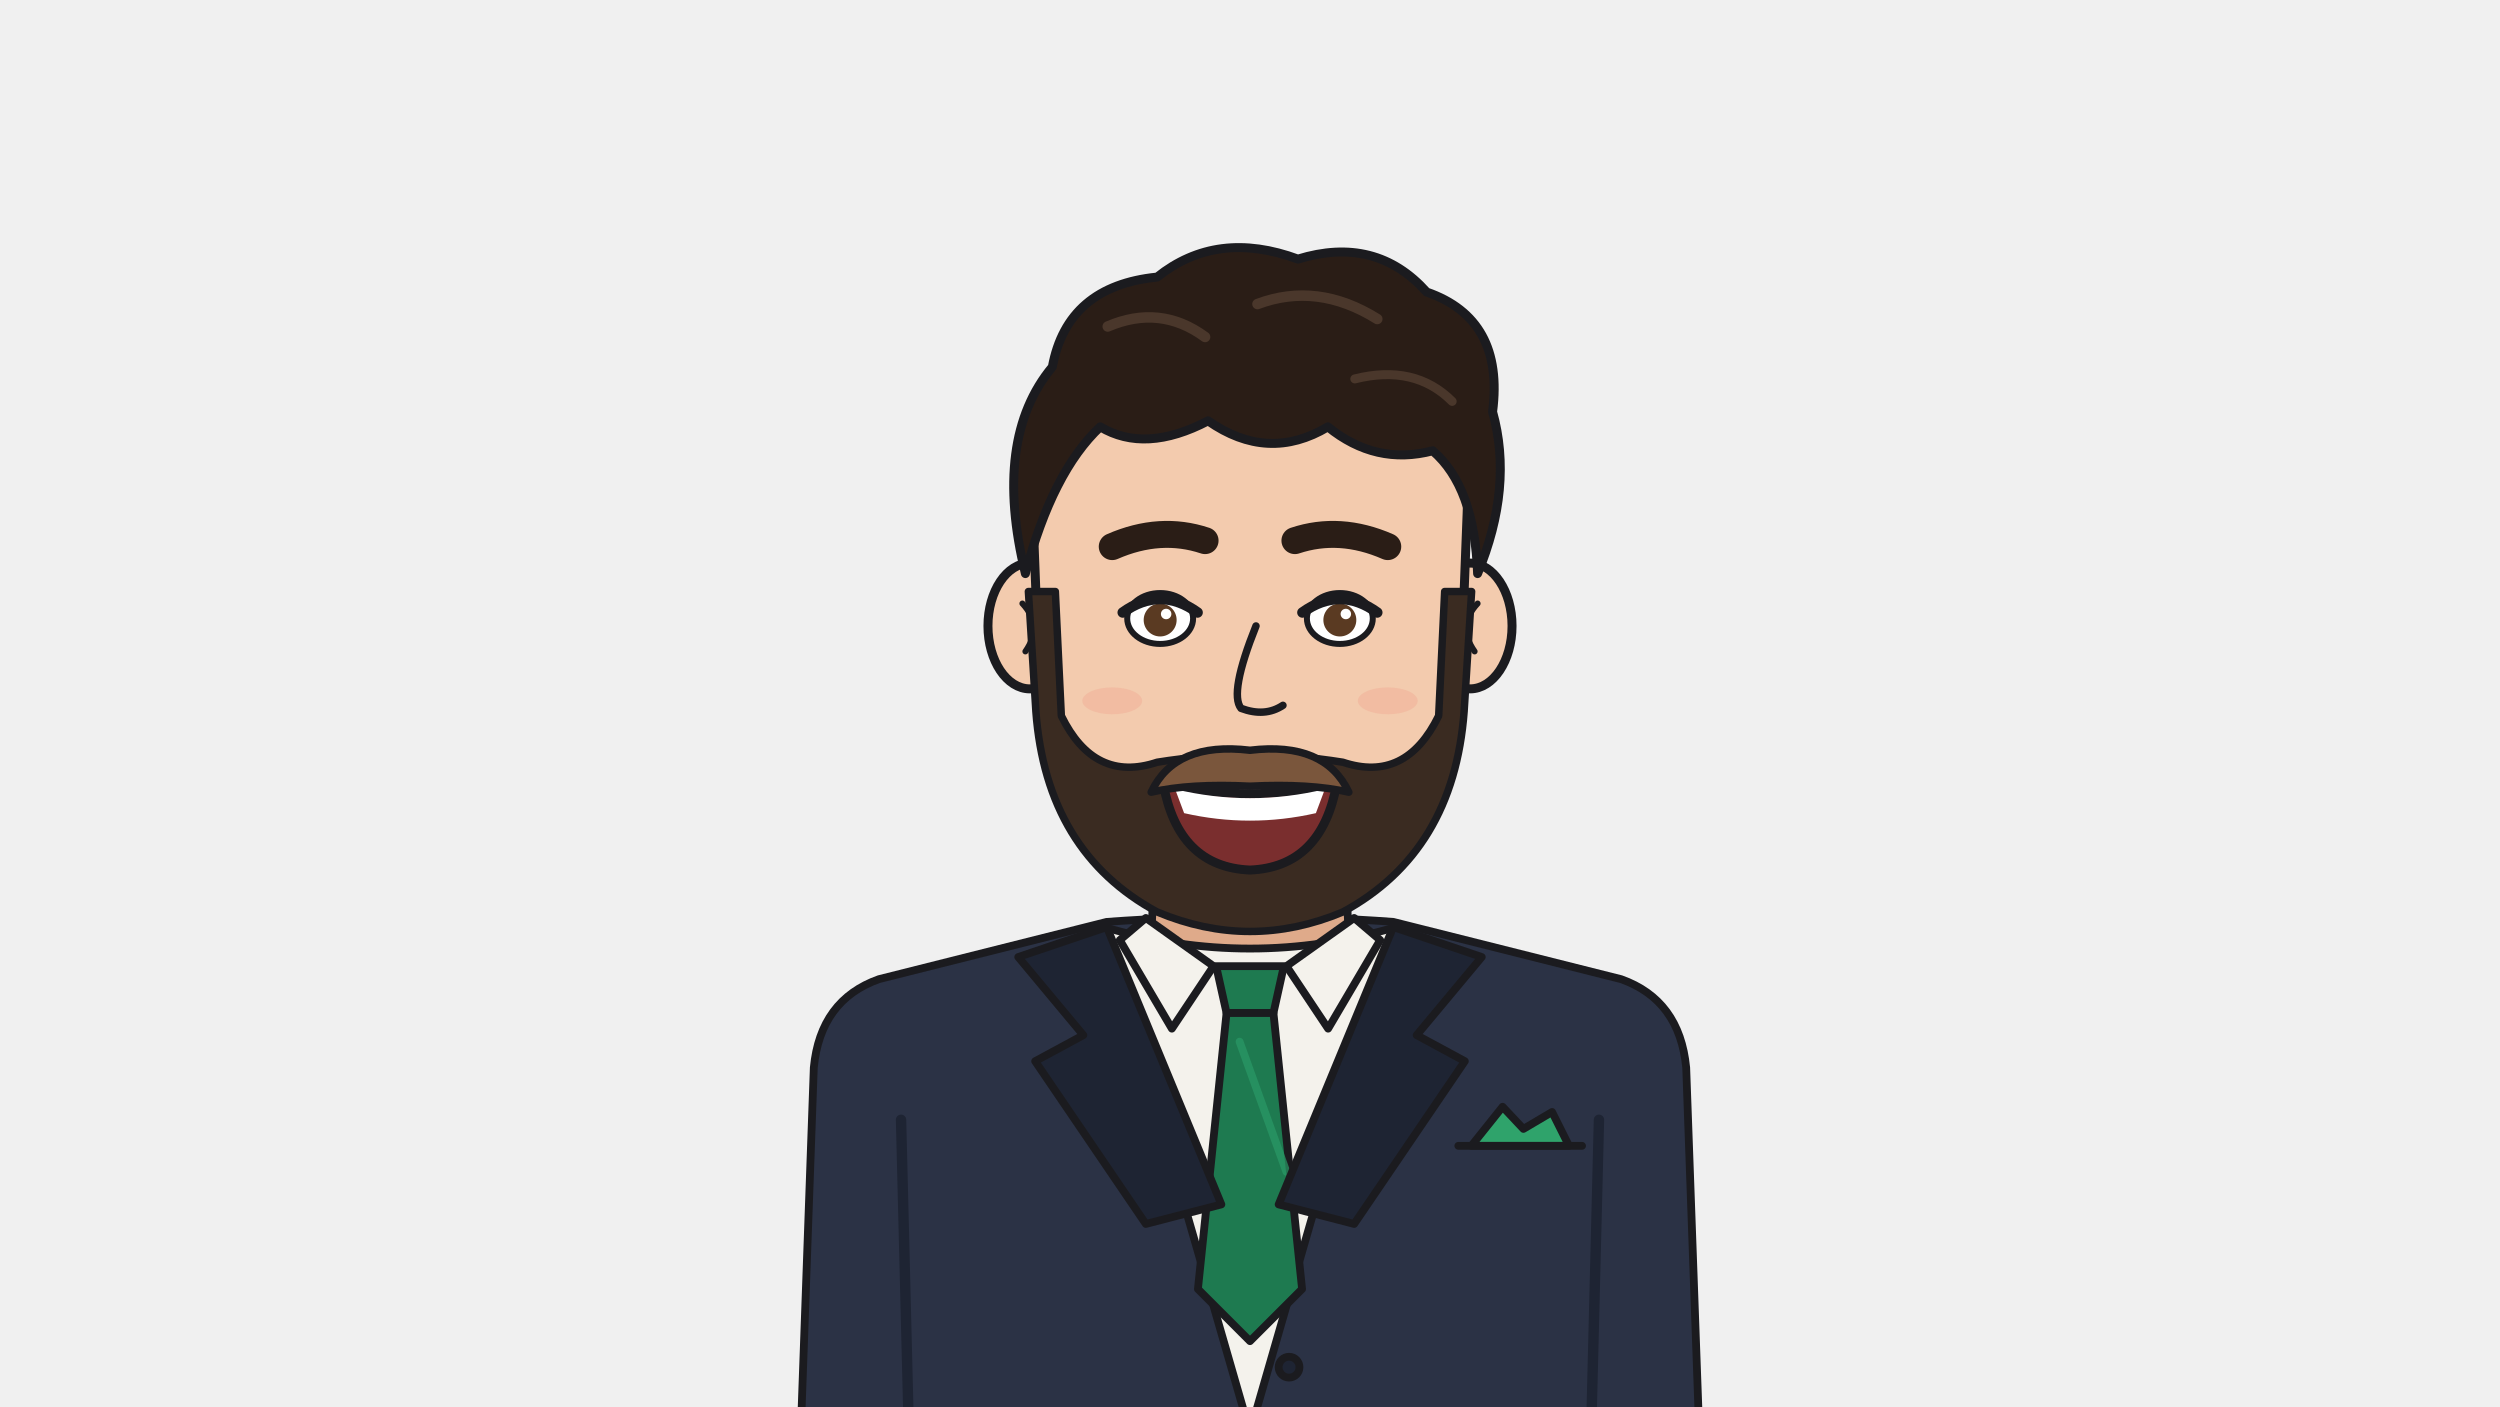
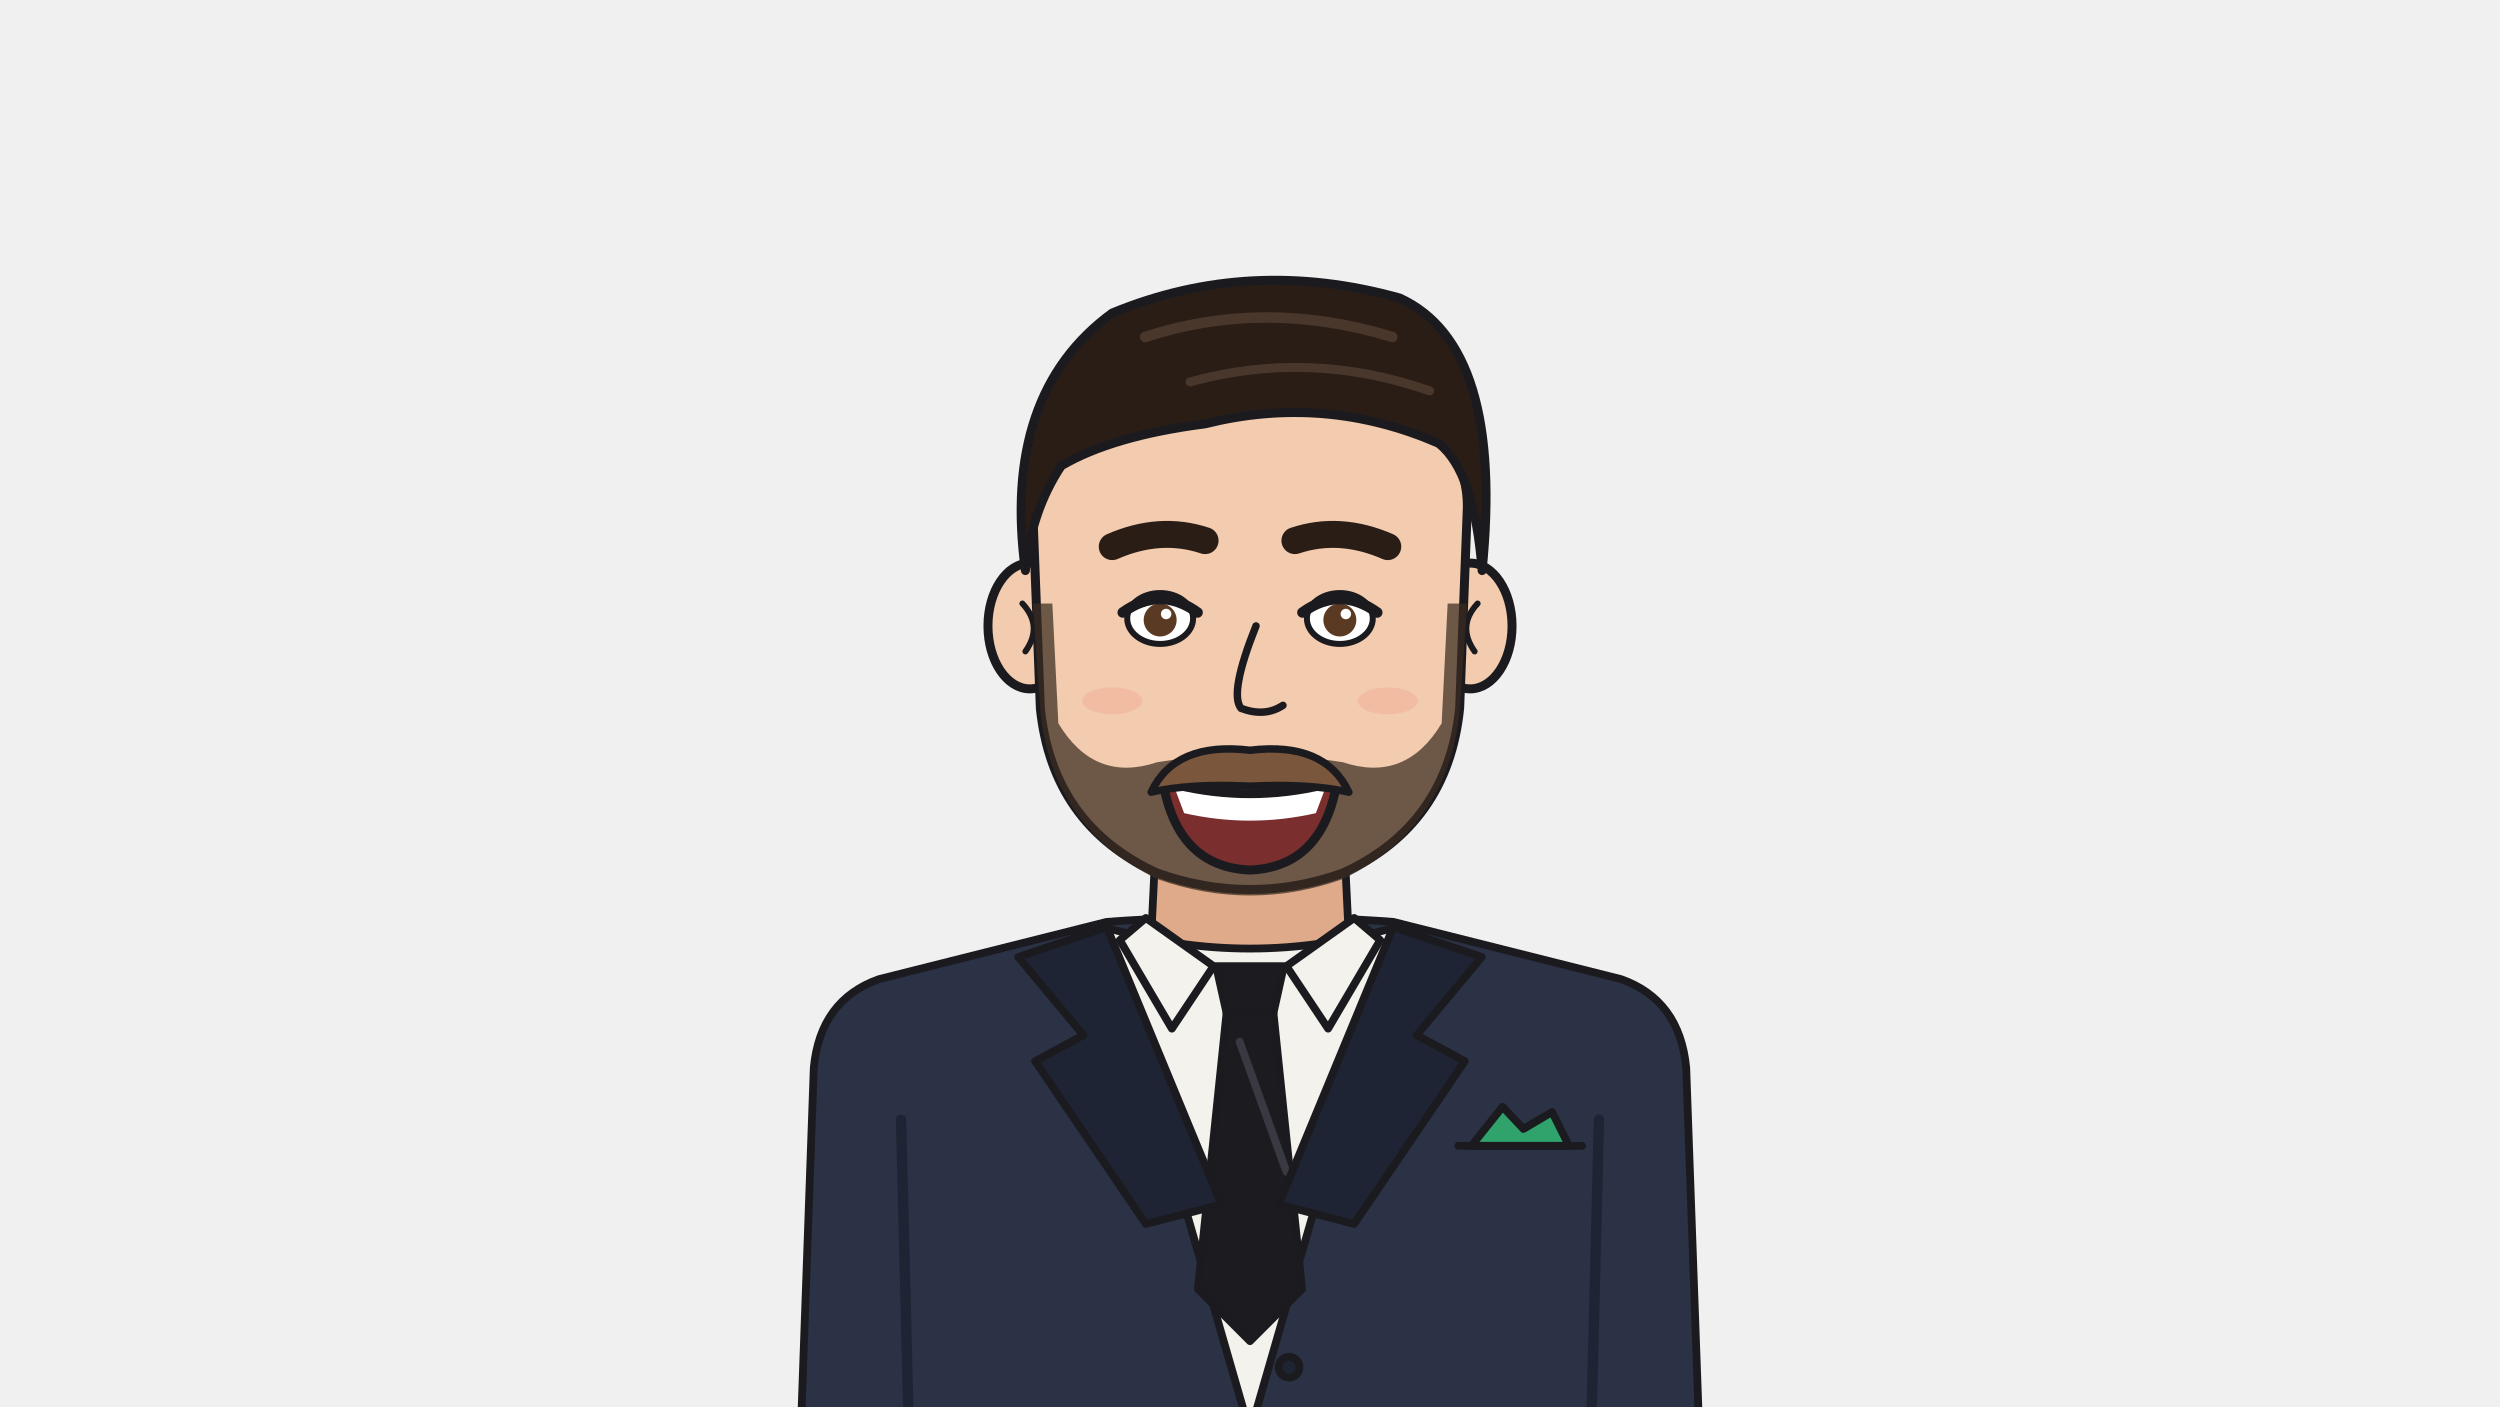
<svg xmlns="http://www.w3.org/2000/svg" width="1920" height="1080" viewBox="0 0 1920 1080">
  <g stroke="#1B1B1F" stroke-width="6" stroke-linejoin="round" stroke-linecap="round">
    <path d="M615 1100 L625 820 Q630 768 675 752              L850 708 Q960 700 1070 708 L1245 752              Q1290 768 1295 820 L1305 1100 Z" fill="#2B3245" />
    <path d="M698 1100 L692 860" fill="none" stroke="#1E2433" stroke-width="8" />
    <path d="M1222 1100 L1228 860" fill="none" stroke="#1E2433" stroke-width="8" />
    <path d="M888 640 L884 722 Q960 760 1036 722 L1032 640 Z" fill="#DFAA8A" />
    <path d="M848 712 L960 1100 L1072 712 Q960 745 848 712 Z" fill="#F4F2EC" />
-     <path d="M934 742 L986 742 L978 778 L942 778 Z" fill="#1E7A50" />
-     <path d="M942 778 L978 778 L1000 990 L960 1030 L920 990 Z" fill="#1E7A50" />
-     <path d="M952 800 L988 900" fill="none" stroke="#2A9A67" stroke-width="6" opacity="0.7" />
+     <path d="M934 742 L986 742 L978 778 L942 778 Z" fill="#1C1C20" />
+     <path d="M942 778 L978 778 L1000 990 L960 1030 L920 990 Z" fill="#1C1C20" />
+     <path d="M952 800 L988 900" fill="none" stroke="#3C3C46" stroke-width="6" opacity="0.9" />
    <path d="M880 705 L932 742 L900 790 L860 722 Z" fill="#F4F2EC" />
    <path d="M1040 705 L988 742 L1020 790 L1060 722 Z" fill="#F4F2EC" />
    <polygon points="850 712 938 925 880 940 795 815 832 795 782 735" fill="#1E2433" />
    <polygon points="1070 712 982 925 1040 940 1125 815 1088 795 1138 735" fill="#1E2433" />
    <path d="M1130 880 L1205 880 L1192 854 L1170 867 L1154 850 Z" fill="#2FA36B" />
    <path d="M1120 880 L1215 880" fill="none" />
    <circle cx="990" cy="1050" r="8" fill="#1E2433" />
  </g>
  <g transform="translate(0 25) translate(960 450) scale(1.15) translate(-960 -450)">
    <g stroke="#1B1B1F" stroke-width="6" stroke-linejoin="round" stroke-linecap="round">
      <ellipse cx="813" cy="455" rx="28" ry="42" fill="#F3CBAE" />
      <ellipse cx="1107" cy="455" rx="28" ry="42" fill="#F3CBAE" />
      <path d="M808 440 Q822 455 810 472" fill="none" stroke-width="4" />
      <path d="M1112 440 Q1098 455 1110 472" fill="none" stroke-width="4" />
      <path d="M815 380 Q810 300 960 288 Q1110 300 1105 380              L1100 510 Q1092 588 1022 620 Q960 642 898 620              Q828 588 820 510 Z" fill="#F3CBAE" />
-       <path d="M812 432 L817 512 Q824 606 898 646 Q960 672 1022 646              Q1096 606 1103 512 L1108 432 L1090 432 L1086 515 Q1064 560 1022 546              Q960 536 898 546 Q856 560 834 515 L830 432 Z" fill="#3A2B21" stroke-width="5" />
+       <path d="M815 440 L820 512 Q828 590 898 624 Q960 646 1022 624              Q1092 590 1100 512 L1105 440 L1092 440 L1088 520 Q1064 560 1022 546              Q960 536 898 546 Q856 560 832 520 L828 440 Z" fill="#3A2B21" fill-opacity="0.72" stroke="none" />
      <ellipse cx="960" cy="574" rx="44" ry="17" fill="#E2AE96" stroke="none" />
-       <path d="M810 420 Q788 330 828 282 Q838 228 898 222              Q938 190 992 210 Q1044 194 1078 232 Q1130 250 1122 312              Q1136 362 1112 420 Q1110 362 1082 338 Q1044 348 1012 322              Q972 346 932 318 Q890 340 860 322 Q828 352 810 420 Z" fill="#2A1D16" />
-       <path d="M865 255 Q900 240 930 262" fill="none" stroke="#4A372B" stroke-width="7" />
-       <path d="M965 240 Q1005 225 1045 250" fill="none" stroke="#4A372B" stroke-width="7" />
-       <path d="M1030 290 Q1070 280 1095 305" fill="none" stroke="#4A372B" stroke-width="6" />
+       <path d="M810 418 Q794 300 868 246 Q960 208 1060 236              Q1130 268 1115 418 Q1110 352 1086 333              Q1010 300 930 320 Q868 328 834 348 Q814 378 810 418 Z" fill="#2A1D16" />
+       <path d="M890 262 Q970 236 1055 262" fill="none" stroke="#4A372B" stroke-width="7" />
+       <path d="M920 292 Q1000 270 1080 298" fill="none" stroke="#4A372B" stroke-width="6" />
      <path d="M964 455 Q946 500 954 510 Q970 516 982 508" fill="none" stroke-width="5" />
      <ellipse cx="868" cy="505" rx="20" ry="9" fill="#EE9C86" opacity="0.30" stroke="none" />
      <ellipse cx="1052" cy="505" rx="20" ry="9" fill="#EE9C86" opacity="0.30" stroke="none" />
    </g>
    <ellipse cx="900" cy="450" rx="22" ry="17" fill="#FFFFFF" stroke="#1B1B1F" stroke-width="4" />
    <circle cx="900" cy="451" r="11" fill="#5A3A22" />
    <circle cx="904" cy="447" r="3.5" fill="#FFFFFF" />
    <path d="M875 446 Q900 428 925 446" fill="none" stroke="#1B1B1F" stroke-width="7" stroke-linecap="round" />
    <ellipse cx="1020" cy="450" rx="22" ry="17" fill="#FFFFFF" stroke="#1B1B1F" stroke-width="4" />
    <circle cx="1020" cy="451" r="11" fill="#5A3A22" />
    <circle cx="1024" cy="447" r="3.5" fill="#FFFFFF" />
    <path d="M995 446 Q1020 428 1045 446" fill="none" stroke="#1B1B1F" stroke-width="7" stroke-linecap="round" />
    <path d="M868 402 Q900 388 930 398" fill="none" stroke="#2A1D16" stroke-width="18" stroke-linecap="round" />
    <path d="M1052 402 Q1020 388 990 398" fill="none" stroke="#2A1D16" stroke-width="18" stroke-linecap="round" />
    <path d="M902 560 Q960 574 1018 560 Q1008 616 960 618 Q912 616 902 560 Z" fill="#7A2E2E" stroke="#1B1B1F" stroke-width="6" stroke-linejoin="round" />
    <path d="M910 564 Q960 576 1010 564 L1004 580 Q960 590 916 580 Z" fill="#FFFFFF" />
    <path d="M894 566 Q910 532 960 538 Q1010 532 1026 566 Q1000 560 960 562 Q920 560 894 566 Z" fill="#7A563C" stroke="#1B1B1F" stroke-width="5" stroke-linejoin="round" />
  </g>
</svg>
